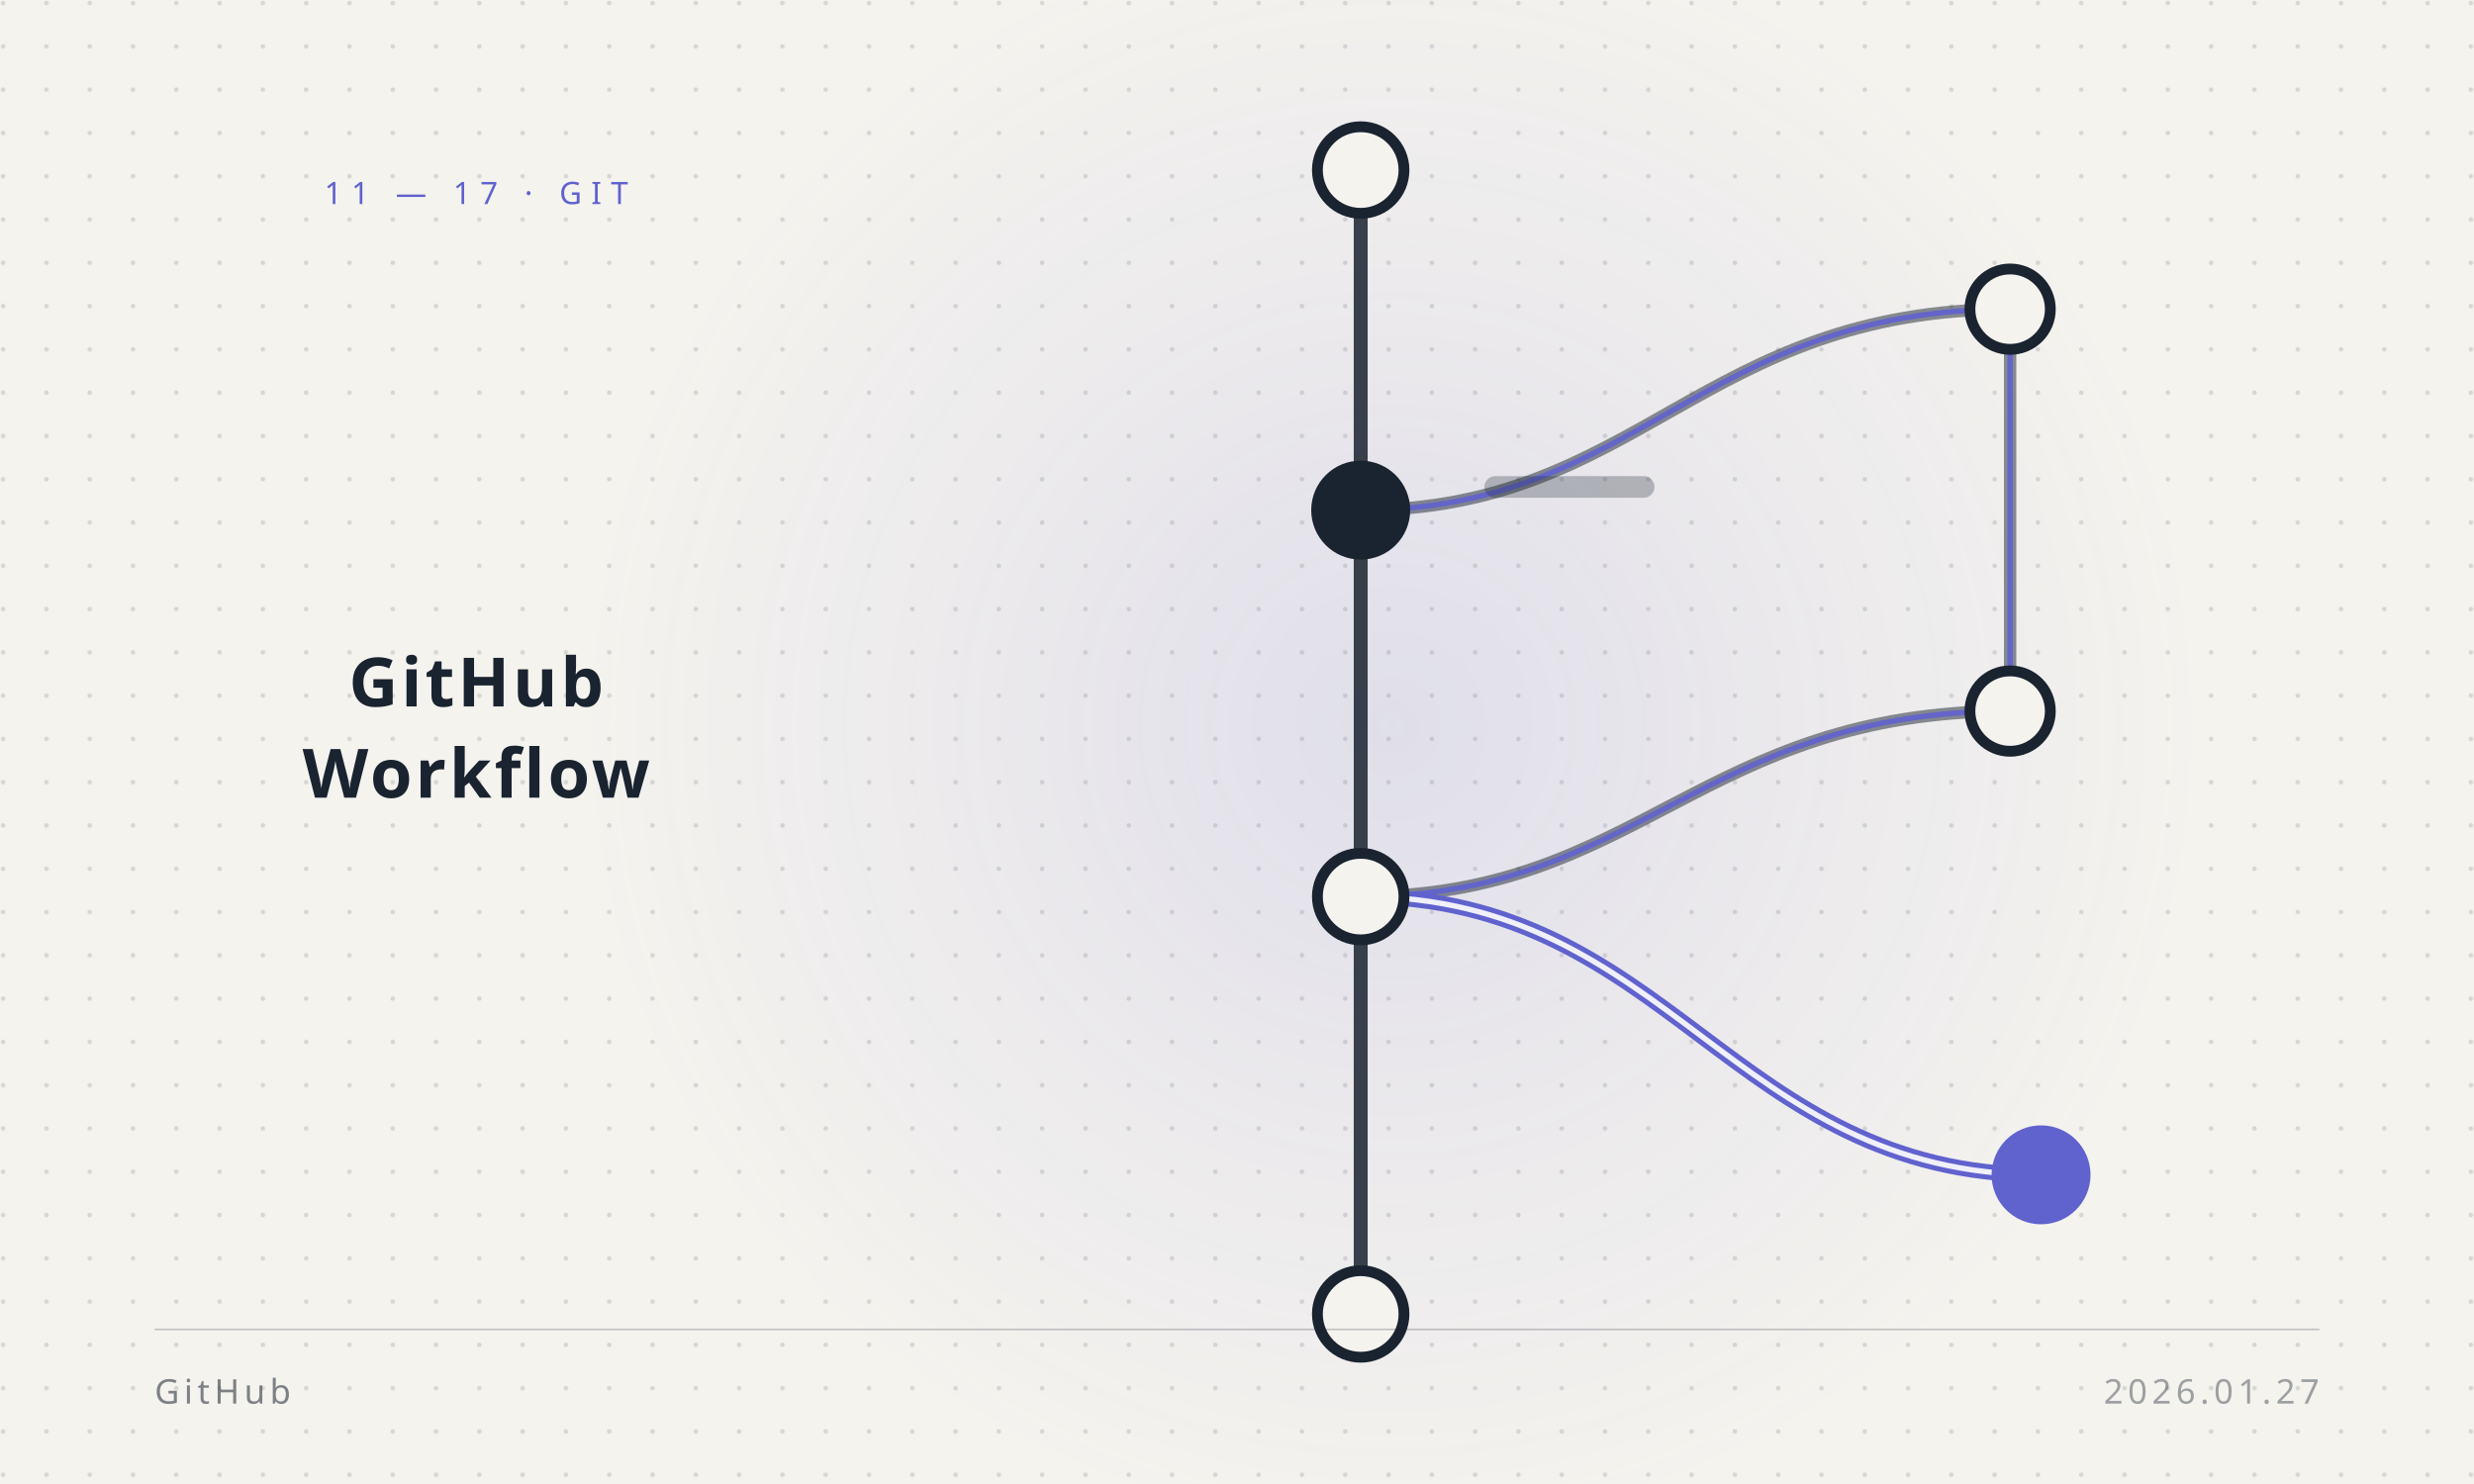
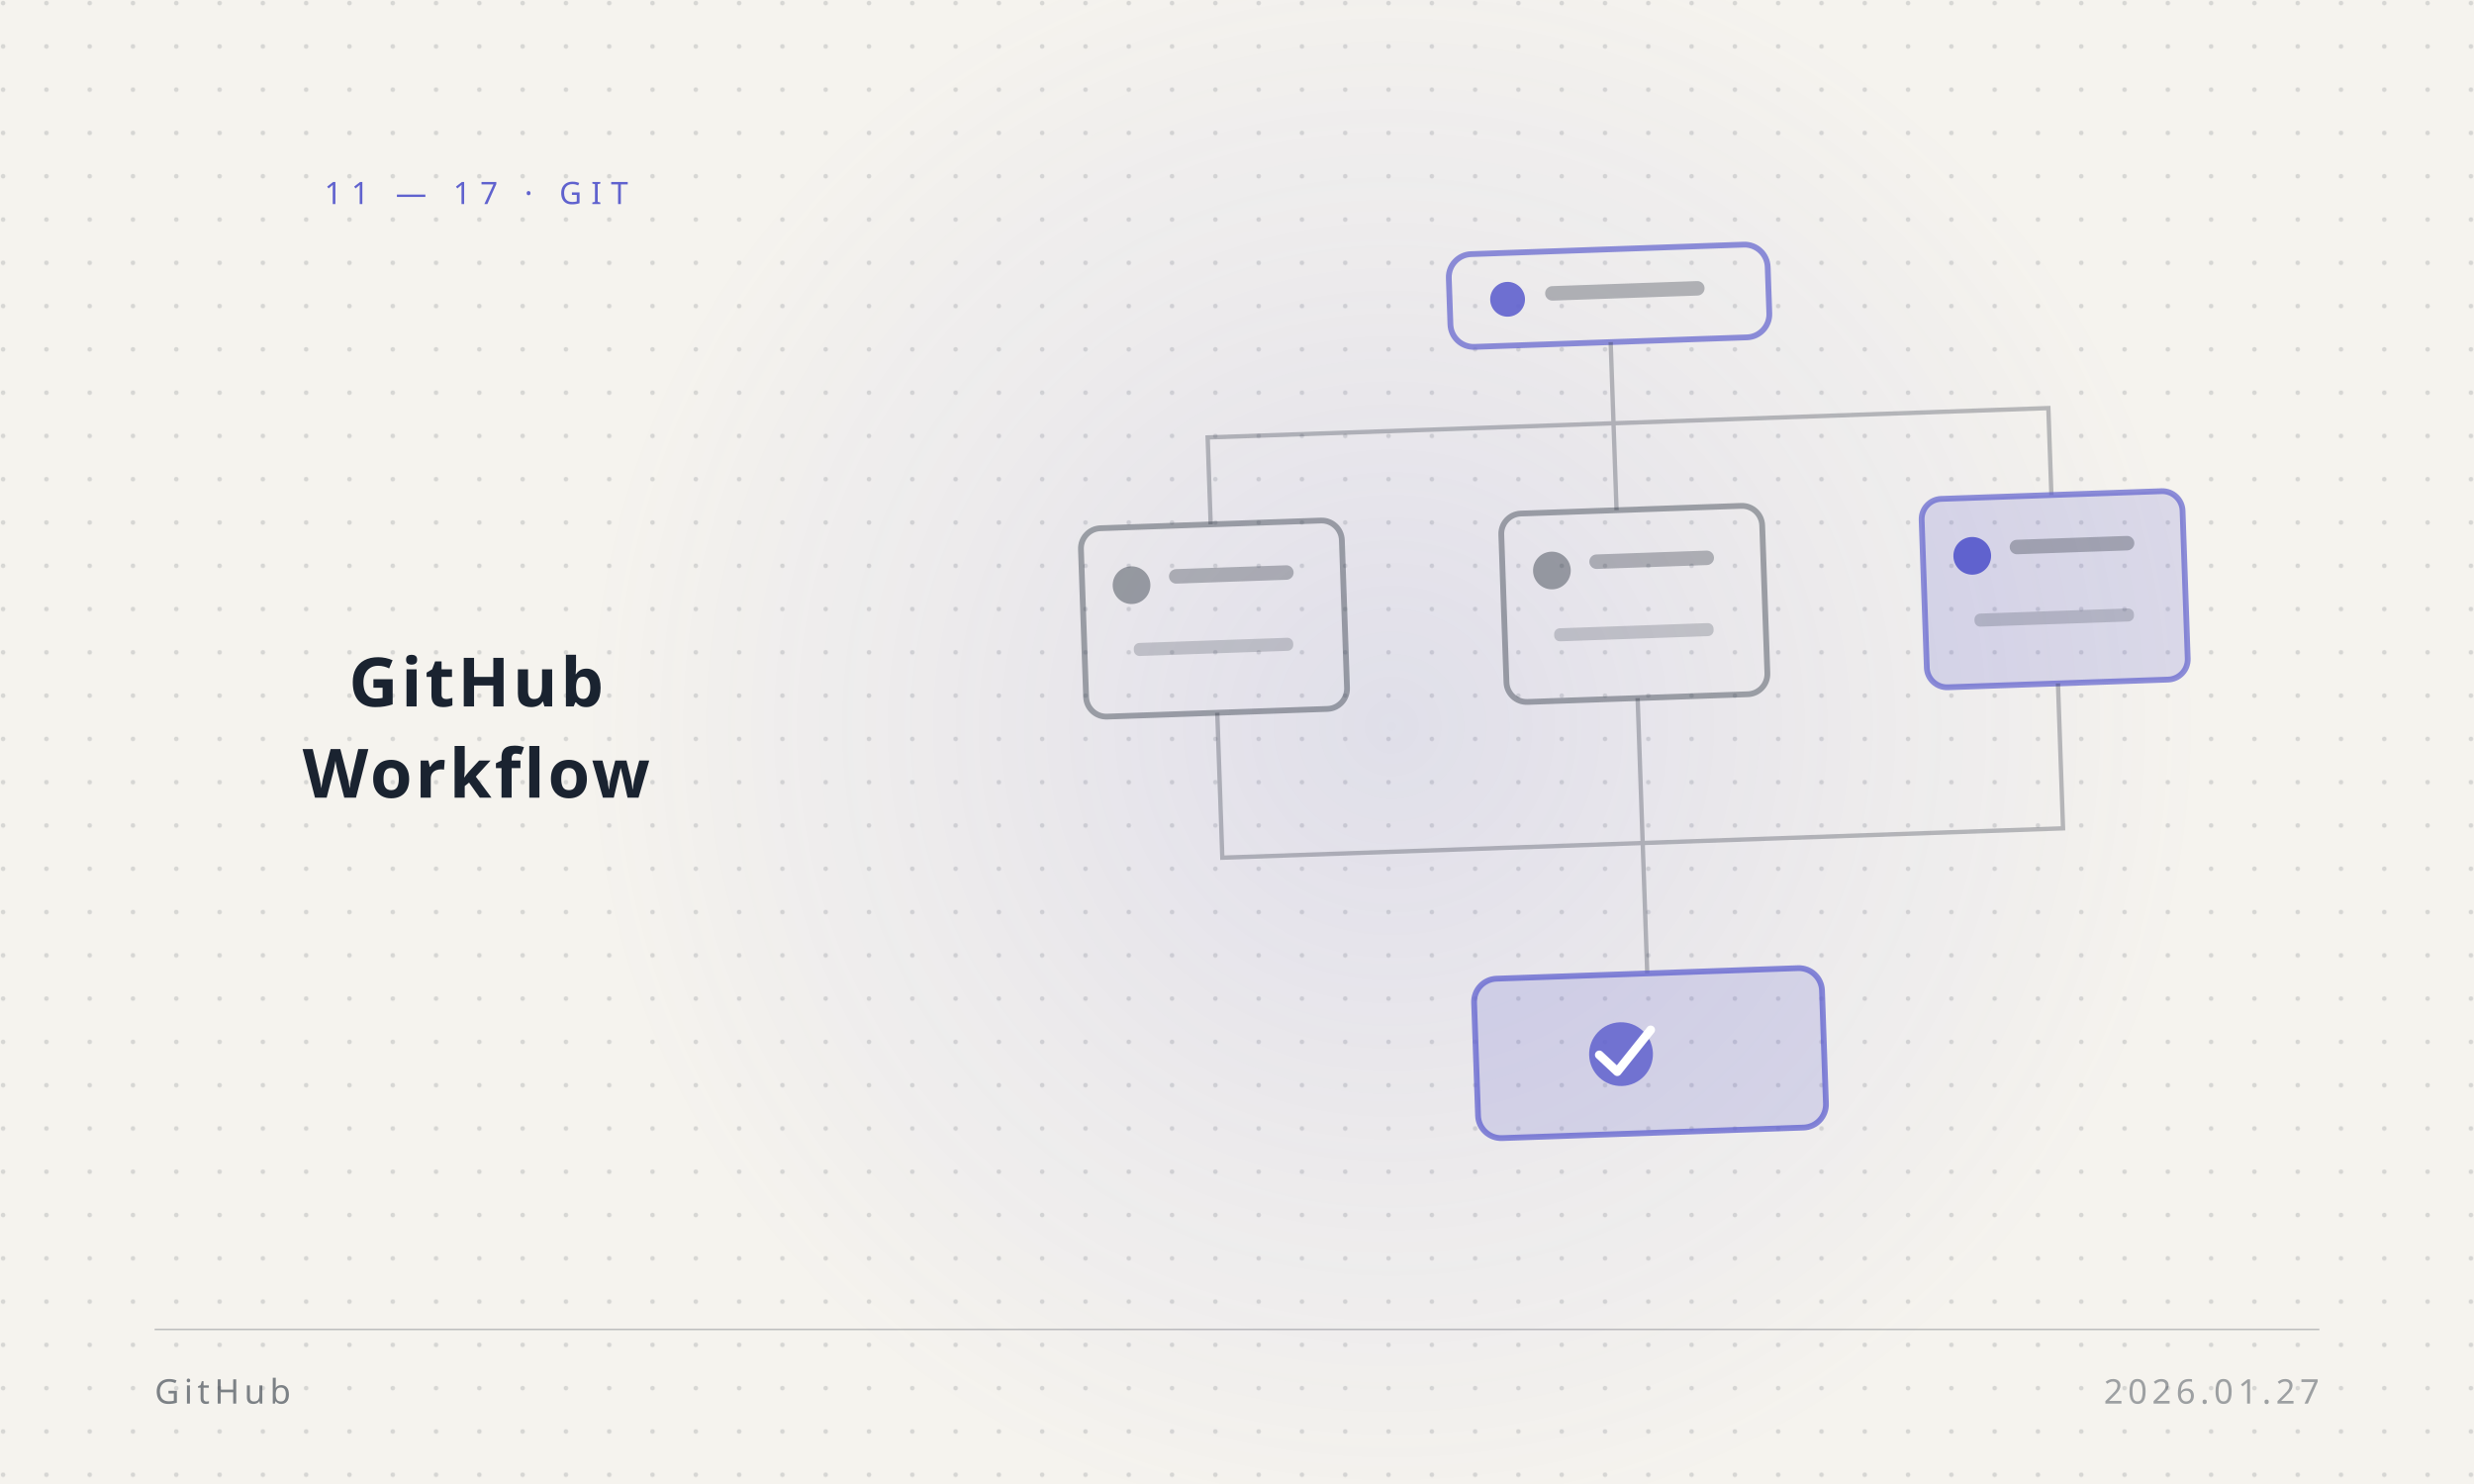
<svg xmlns="http://www.w3.org/2000/svg" width="1600" height="960" viewBox="0 0 1600 960" role="img" aria-label="GitHub Workflow 封面">
  <style>
    @media (prefers-reduced-motion: no-preference) {
      .flow { stroke-dasharray: 24 150; animation: flow 2.6s linear infinite; }
      .breathe { animation: breathe 3.2s ease-in-out infinite; }
      .breathe.d2 { animation-delay: 0.8s; }
      .breathe.d3 { animation-delay: 1.6s; }
    }
    @keyframes flow { from { stroke-dashoffset: 88; } to { stroke-dashoffset: 0; } }
    @keyframes breathe { 0%, 100% { opacity: 0.45; } 50% { opacity: 1; } }
  </style>
  <defs>
    <pattern id="dots" width="28" height="28" patternUnits="userSpaceOnUse">
      <circle cx="2" cy="2" r="1.5" fill="#1a2330" opacity="0.14" />
    </pattern>
    <radialGradient id="glow" cx="0.5" cy="0.5" r="0.5">
      <stop offset="0" stop-color="#6062ce" stop-opacity="0.14" />
      <stop offset="1" stop-color="#6062ce" stop-opacity="0" />
    </radialGradient>
  </defs>
  <rect width="1600" height="960" fill="#f5f3ee" />
  <rect width="1600" height="960" fill="url(#dots)" />
  <circle cx="900" cy="470" r="520" fill="url(#glow)" class="breathe" />
-   <g>
-     <g fill="none" stroke-linecap="round" stroke-linejoin="round">
-       <path d="M880 110 V850" stroke="#1a2330" stroke-width="9" stroke-opacity="0.85" />
-       <path d="M880 330 C 1060 330 1100 200 1300 200 V 460 C 1100 460 1060 580 880 580" fill="none" stroke="#1a2330" stroke-width="8" stroke-opacity="0.5" stroke-linecap="round" />
-       <path class="flow" d="M880 330 C 1060 330 1100 200 1300 200 V 460 C 1100 460 1060 580 880 580" fill="none" stroke="#6062ce" stroke-width="3.5" stroke-opacity="0.9" />
-       <path d="M880 580 C 1080 580 1120 760 1320 760" fill="none" stroke="#6062ce" stroke-width="10" stroke-opacity="1" stroke-linecap="round" />
-       <path class="flow" d="M880 580 C 1080 580 1120 760 1320 760" fill="none" stroke="#ffffff" stroke-width="3.5" stroke-opacity="0.9" />
+   <g transform="translate(41 -9) translate(1000 480) scale(1 1) rotate(-2.00) scale(0.938) translate(-1000 -480)">
+     <g>
+       <rect x="900" y="150" width="220" height="64" rx="16" fill="none" stroke="#6062ce" stroke-width="4" stroke-opacity="0.7" />
+       <circle cx="940" cy="182" r="12" fill="#6062ce" opacity="0.9" />
+       <rect x="966" y="174" width="110" height="10" rx="5" fill="#1a2330" opacity="0.3" />
+       <path d="M1010 214 V270 H730 V330 M1010 270 V330 M1010 270 H1310 V330" fill="none" stroke="#1a2330" stroke-width="3" stroke-opacity="0.28" />
+       <rect x="640" y="330" width="180" height="130" rx="14" fill="none" fill-opacity="0" stroke="#1a2330" stroke-width="4" stroke-opacity="0.38" />
+       <circle cx="674" cy="370" r="13" fill="#1a2330" opacity="0.4" />
+       <rect x="700" y="360" width="86" height="10" rx="5" fill="#1a2330" opacity="0.3" />
+       <rect x="674" y="410" width="110" height="9" rx="4" fill="#1a2330" opacity="0.2" />
+       <rect x="930" y="330" width="180" height="130" rx="14" fill="none" fill-opacity="0" stroke="#1a2330" stroke-width="4" stroke-opacity="0.38" />
+       <circle cx="964" cy="370" r="13" fill="#1a2330" opacity="0.4" />
+       <rect x="990" y="360" width="86" height="10" rx="5" fill="#1a2330" opacity="0.3" />
+       <rect x="964" y="410" width="110" height="9" rx="4" fill="#1a2330" opacity="0.2" />
+       <rect x="1220" y="330" width="180" height="130" rx="14" fill="#6062ce" fill-opacity="0.18" stroke="#6062ce" stroke-width="4" stroke-opacity="0.7" />
+       <circle cx="1254" cy="370" r="13" fill="#6062ce" opacity="1" />
+       <rect x="1280" y="360" width="86" height="10" rx="5" fill="#1a2330" opacity="0.3" />
+       <rect x="1254" y="410" width="110" height="9" rx="4" fill="#1a2330" opacity="0.2" />
+       <path d="M730 460 V560 H1020 V650 M1020 460 V650 M1310 460 V560 H1020" fill="none" stroke="#1a2330" stroke-width="3" stroke-opacity="0.28" />
+       <rect x="900" y="650" width="240" height="110" rx="16" fill="#6062ce" fill-opacity="0.18" stroke="#6062ce" stroke-width="4" stroke-opacity="0.75" />
+       <circle cx="1000" cy="705" r="22" fill="#6062ce" opacity="0.85" />
+       <path d="M985 705 l12 12 24 -28" fill="none" stroke="#ffffff" stroke-width="6" stroke-linecap="round" stroke-linejoin="round" />
    </g>
-     <g>
-       <circle cx="880" cy="110" r="28" fill="#f5f3ee" stroke="#1a2330" stroke-width="7" />
-       <circle cx="880" cy="330" r="32" fill="#1a2330" stroke="none" stroke-width="7" />
-       <circle cx="880" cy="580" r="28" fill="#f5f3ee" stroke="#1a2330" stroke-width="7" />
-       <circle cx="880" cy="850" r="28" fill="#f5f3ee" stroke="#1a2330" stroke-width="7" />
-     </g>
-     <circle cx="1300" cy="200" r="26" fill="#f5f3ee" stroke="#1a2330" stroke-width="7" />
-     <circle cx="1300" cy="460" r="26" fill="#f5f3ee" stroke="#1a2330" stroke-width="7" />
-     <circle cx="1320" cy="760" r="32" fill="#6062ce" stroke="none" stroke-width="7" />
-     <rect x="960" y="308" width="110" height="14" rx="7" fill="#1a2330" opacity="0.28" />
  </g>
  <text x="308" y="132" text-anchor="middle" font-family="'Segoe UI','Helvetica Neue',sans-serif" font-size="20" letter-spacing="6" fill="#6062ce">11 — 17 · GIT</text>
  <text x="308" y="457" text-anchor="middle" font-family="'PingFang SC','Microsoft YaHei','Noto Sans SC',sans-serif" font-size="44" font-weight="600" letter-spacing="2" fill="#1a2330">GitHub</text>
  <text x="308" y="516" text-anchor="middle" font-family="'PingFang SC','Microsoft YaHei','Noto Sans SC',sans-serif" font-size="44" font-weight="600" letter-spacing="2" fill="#1a2330">Workflow</text>
  <line x1="100" y1="860" x2="1500" y2="860" stroke="#1a2330" stroke-width="1" stroke-opacity="0.25" />
  <text x="100" y="908" font-family="'PingFang SC','Microsoft YaHei','Noto Sans SC',sans-serif" font-size="22" letter-spacing="3" fill="#1a2330" fill-opacity="0.55">GitHub</text>
  <text x="1500" y="908" text-anchor="end" font-family="'Segoe UI','Helvetica Neue',sans-serif" font-size="22" letter-spacing="3" fill="#1a2330" fill-opacity="0.4">2026.01.27</text>
</svg>
